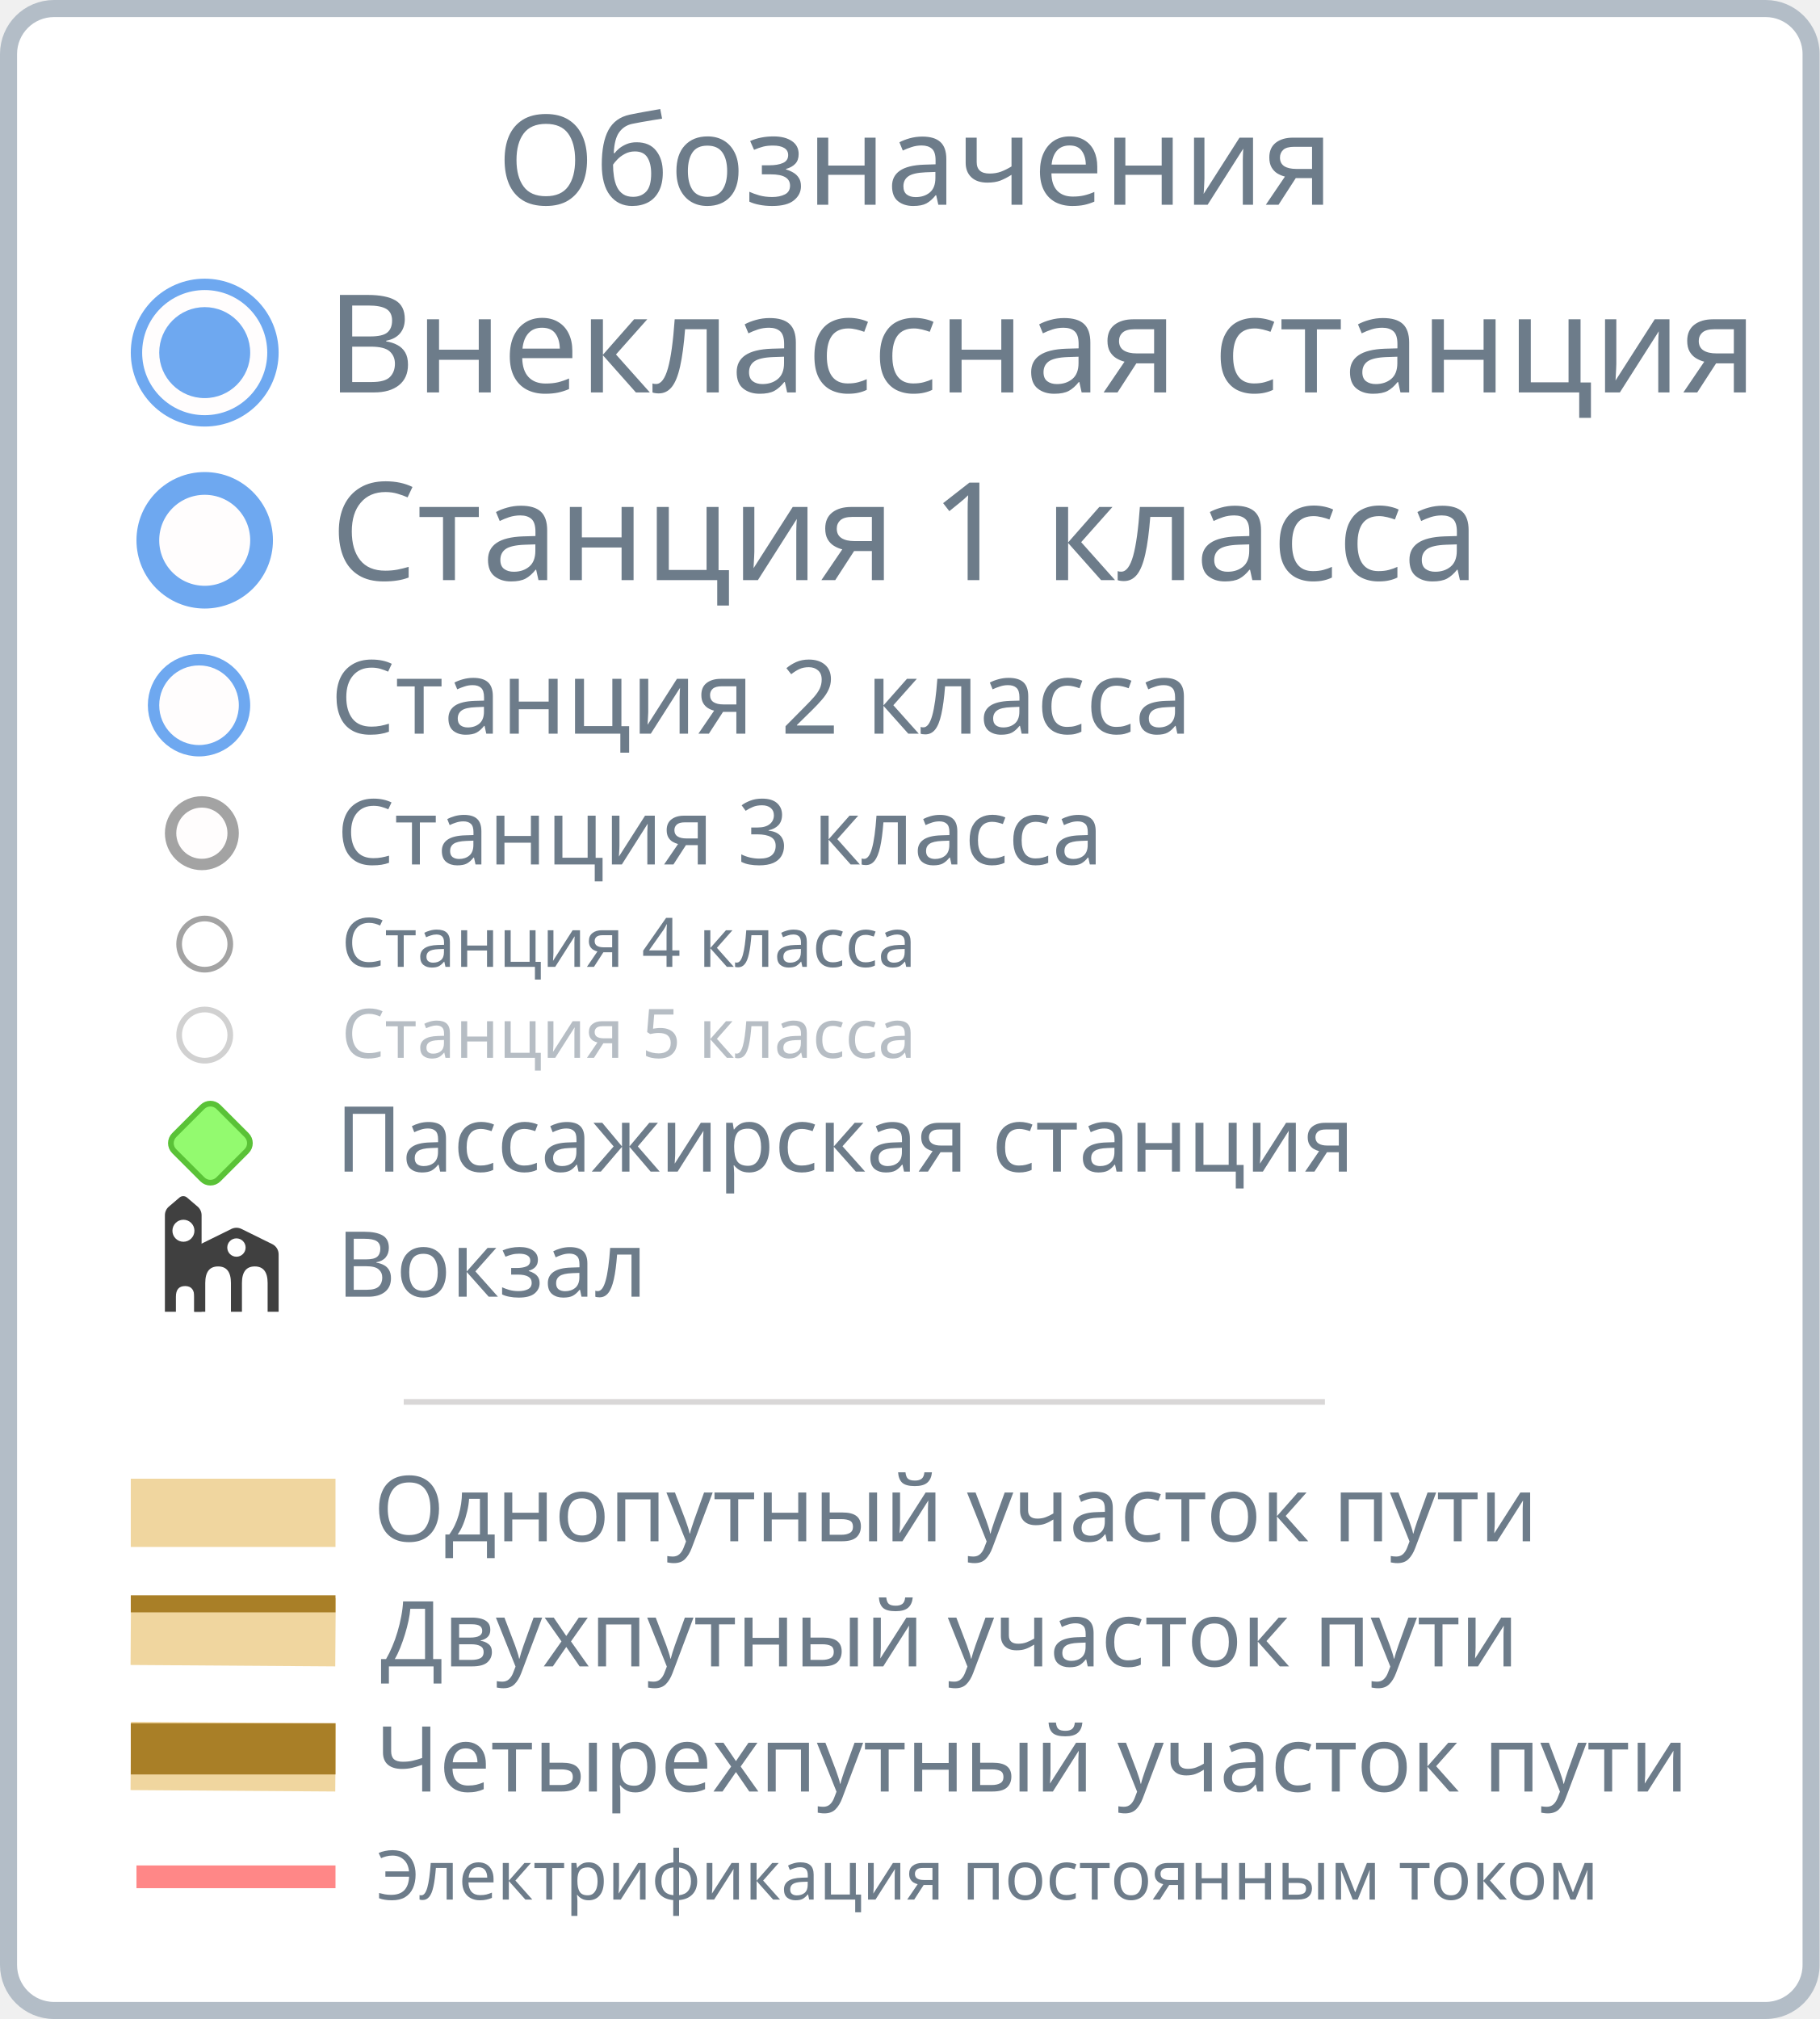
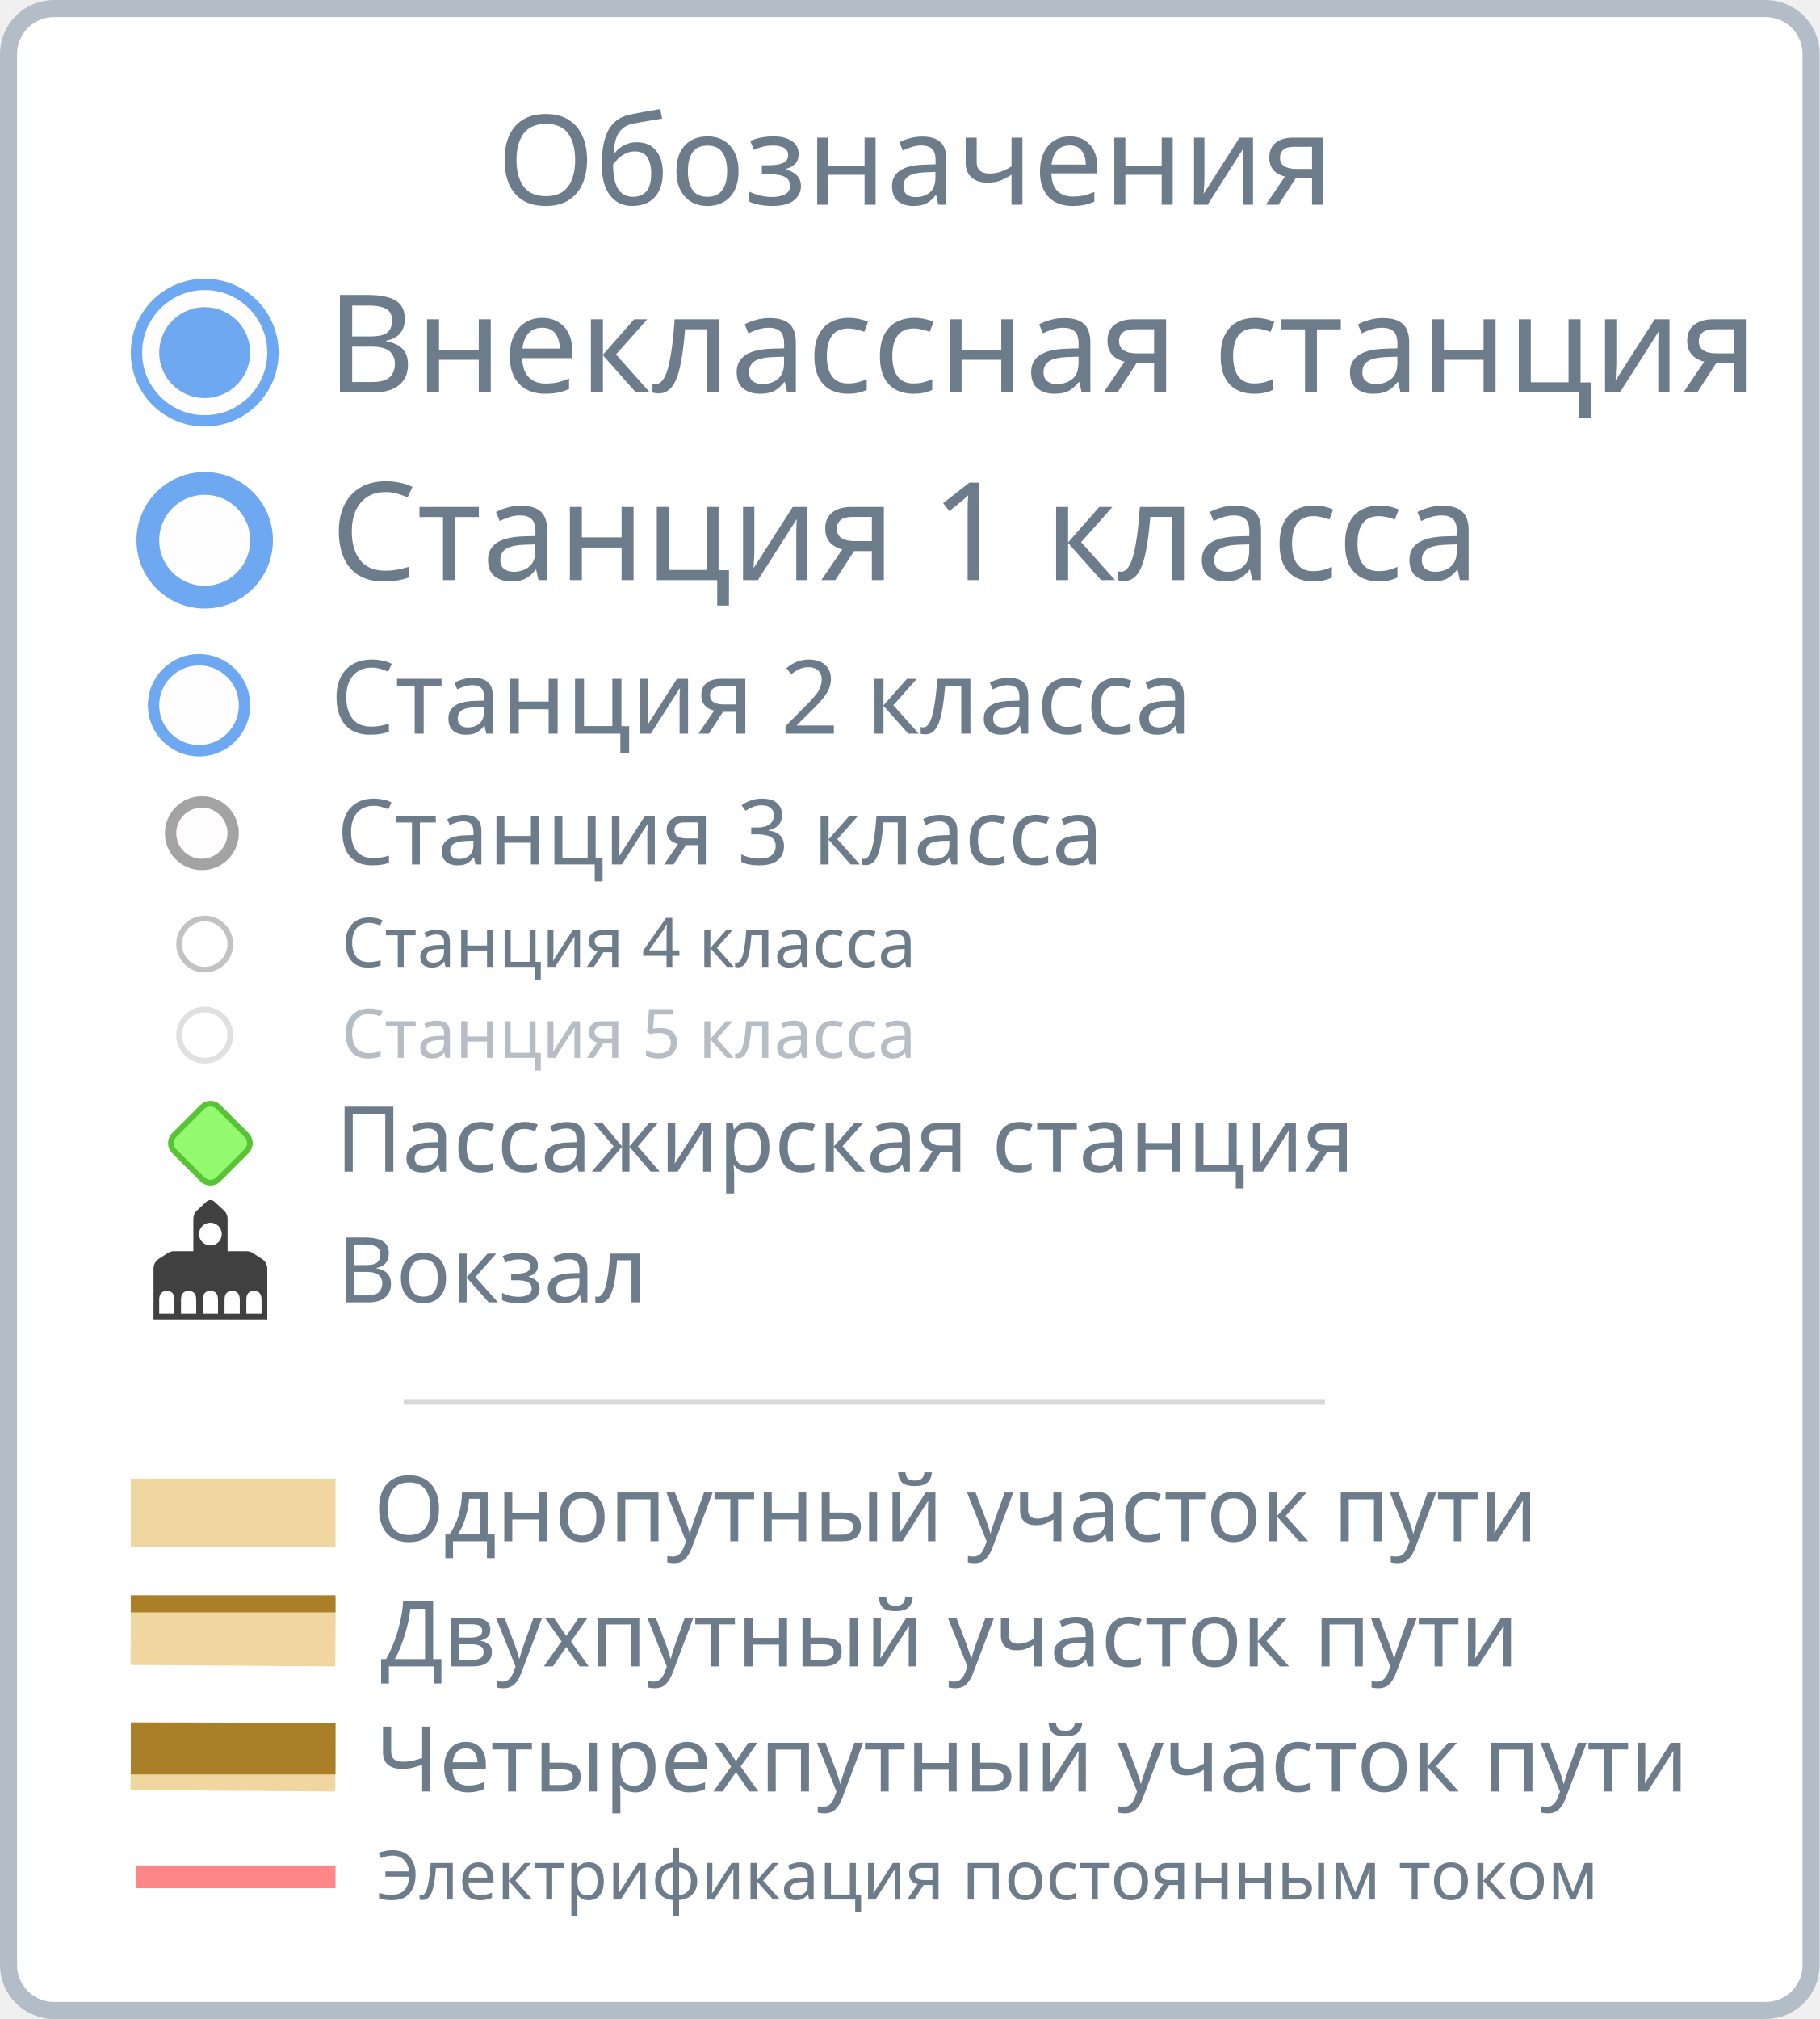
<svg xmlns="http://www.w3.org/2000/svg" width="320px" height="355px" viewBox="0 0 320 355" version="1.1">
  <g id="moscow_legend" stroke="none" stroke-width="1" fill="none" fill-rule="evenodd">
    <rect id="Rectangle" stroke="#B3BDC7" stroke-width="3" fill="#FFFFFF" x="1.5" y="1.5" width="317" height="352" rx="8" />
    <g id="Group-6" transform="translate(24, 322)">
      <text id="Электрификация-посто" font-family="AvenirNext-Regular, Avenir Next" font-size="12" font-weight="normal" fill="#6D7C8A">
        <tspan x="42.228" y="12">Электрификация постоянным током</tspan>
      </text>
      <line x1="6.39488462e-13" y1="8" x2="35" y2="8" id="Path-7" stroke="#FF8787" stroke-width="4" />
    </g>
    <g id="Group-5" transform="translate(23, 277)">
      <text id="Двухпутный-участок-п" font-family="AvenirNext-Regular, Avenir Next" font-size="16" font-weight="normal" fill="#6D7C8A">
        <tspan x="43.92" y="16">Двухпутный участок пути</tspan>
      </text>
      <g id="Group" transform="translate(0, 4)">
        <line x1="36" y1="6" x2="0" y2="5.75" id="Path-5" stroke="#F0D69F" stroke-width="12" />
        <line x1="36" y1="1" x2="1.13686838e-13" y2="1" id="Path-13" stroke="#A97F27" stroke-width="3" />
      </g>
    </g>
    <g id="Group-5" transform="translate(23, 299)">
      <text id="Четырехпутный-участо" font-family="AvenirNext-Regular, Avenir Next" font-size="16" font-weight="normal" fill="#6D7C8A">
        <tspan x="43.072" y="16">Четырехпутный участок пути</tspan>
      </text>
      <g id="Group" transform="translate(0, 7)">
        <line x1="36" y1="3" x2="0" y2="2.75" id="Path-5" stroke="#F0D69F" stroke-width="12" />
        <line x1="36" y1="1.5" x2="1.02318154e-12" y2="1.5" id="Path-13" stroke="#A97F27" stroke-width="9" />
      </g>
    </g>
    <g id="Group-3" transform="translate(23, 255)">
      <text id="Однопутный-участок-п" font-family="AvenirNext-Regular, Avenir Next" font-size="16" font-weight="normal" fill="#6D7C8A">
        <tspan x="42.692" y="16">Однопутный участок пути</tspan>
      </text>
      <line x1="36" y1="11" x2="0" y2="11" id="Path-5" stroke="#F0D69F" stroke-width="12" />
    </g>
    <g id="Group-4" transform="translate(23, 45)">
      <g id="st_" transform="translate(1, 33)">
        <text id="Станция-1-класса" font-family="AvenirNext-Regular, Avenir Next" font-size="24" font-weight="normal" fill="#6D7C8A">
          <tspan x="34.116" y="24">Станция 1 класса</tspan>
        </text>
        <g id="st" transform="translate(0, 5)" fill="#FFFDFD" stroke="#6EA8F0" stroke-width="4">
          <circle id="Oval" cx="12" cy="12" r="10" />
        </g>
      </g>
      <g id="st_" transform="translate(3, 66)">
        <g id="st" transform="translate(0, 4)" fill="#FFFDFD" stroke="#6EA8F0" stroke-width="2">
          <circle id="Oval" cx="9" cy="9" r="8" />
        </g>
        <text id="Станция-2-класса" font-family="AvenirNext-Regular, Avenir Next" font-size="18" font-weight="normal" fill="#6D7C8A">
          <tspan x="32.087" y="18">Станция 2 класса</tspan>
        </text>
      </g>
      <g id="st_" transform="translate(6, 91)">
        <g id="st" transform="translate(0, 4)" fill="#FFFDFD" stroke="#A3A3A3" stroke-width="2">
          <circle id="Oval" cx="6.5" cy="6.5" r="5.5" />
        </g>
        <text id="Станция-3-класса" font-family="AvenirNext-Regular, Avenir Next" font-size="16" font-weight="normal" fill="#6D7C8A">
          <tspan x="30.244" y="16">Станция 3 класса</tspan>
        </text>
      </g>
      <g id="st_" transform="translate(8, 113)">
-         <g id="st" transform="translate(0, 3)" fill="#FFFFFF" stroke="#A3A3A3">
+         <g id="st" transform="translate(0, 3)" fill="#FFFFFF" stroke="#C3C1C1">
          <circle id="Oval" transform="translate(5, 5) scale(-1, 1) translate(-5, -5) " cx="5" cy="5" r="4.5" />
        </g>
        <text id="Станция-4-класса" font-family="AvenirNext-Regular, Avenir Next" font-size="12" font-weight="normal" fill="#6D7C8A">
          <tspan x="29.058" y="12">Станция 4 класса</tspan>
        </text>
      </g>
      <g id="st_" opacity="0.502" transform="translate(8, 129)">
-         <g id="st" transform="translate(0, 3)" fill="#FFFFFF" stroke="#A3A3A3">
+         <g id="st" transform="translate(0, 3)" fill="#FFFFFF" stroke="#C3C1C1">
          <circle id="Oval" transform="translate(5, 5) scale(-1, 1) translate(-5, -5) " cx="5" cy="5" r="4.5" />
        </g>
        <text id="Станция-5-класса" font-family="AvenirNext-Regular, Avenir Next" font-size="12" font-weight="normal" fill="#6D7C8A">
          <tspan x="29.058" y="12">Станция 5 класса</tspan>
        </text>
      </g>
      <g id="st_">
        <text id="Внеклассная-станция" font-family="AvenirNext-Regular, Avenir Next" font-size="24" font-weight="normal" fill="#6D7C8A">
          <tspan x="34.452" y="24">Внеклассная станция</tspan>
        </text>
        <g id="st" transform="translate(0, 4)">
          <circle id="Oval" stroke="#6EA8F0" stroke-width="2" fill="#FFFDFD" cx="13" cy="13" r="12" />
          <circle id="Oval" fill="#6EA8F0" cx="13" cy="13" r="8" />
        </g>
      </g>
      <g id="Group-2" transform="translate(5, 145)">
        <rect id="Rectangle" stroke="#5AC237" fill="#93FA6F" transform="translate(9, 11) rotate(-45) translate(-9, -11) " x="3.5" y="5.5" width="11" height="11" rx="2" />
        <text id="Пассажирская-станция" font-family="AvenirNext-Regular, Avenir Next" font-size="16" font-weight="normal" fill="#6D7C8A">
          <tspan x="31.052" y="16">Пассажирская станция</tspan>
        </text>
      </g>
-       <g id="zd_vkz" transform="translate(6, 165)" fill="#404040">
-         <path d="M13.465,6.083 L18.885,8.755 C19.568,9.092 20,9.788 20,10.549 L20,20.645 L18.065,20.645 L18.065,15.599 C18.065,13.651 17.312,12.677 15.806,12.677 C14.301,12.677 13.548,13.651 13.548,15.599 L13.548,15.599 L13.548,20.645 L11.613,20.645 L11.613,15.599 C11.613,13.651 10.86,12.677 9.355,12.677 C7.849,12.677 7.097,13.651 7.097,15.599 L7.097,15.599 L7.097,20.645 L5.161,20.645 L5.161,9.305 L11.696,6.083 C12.254,5.808 12.908,5.808 13.465,6.083 Z M12.581,7.742 C11.69,7.742 10.968,8.464 10.968,9.355 C10.968,10.246 11.69,10.968 12.581,10.968 C13.471,10.968 14.194,10.246 14.194,9.355 C14.194,8.464 13.471,7.742 12.581,7.742 Z" id="Combined-Shape" />
-         <path d="M3.875,0.553 L5.749,2.151 C6.195,2.531 6.452,3.087 6.452,3.673 L6.452,20.645 L5.161,20.645 L5.161,18.003 C5.161,16.817 4.676,16.194 3.706,16.135 L3.548,16.13 C2.473,16.13 1.935,16.754 1.935,18.003 L1.935,18.003 L1.935,20.645 L0,20.645 L0,3.673 C8.16447282e-16,3.087 0.257,2.531 0.703,2.151 L2.577,0.553 C2.951,0.234 3.501,0.234 3.875,0.553 Z M3.258,4.466 C2.189,4.466 1.322,5.333 1.322,6.402 C1.322,7.471 2.189,8.337 3.258,8.337 C4.327,8.337 5.193,7.471 5.193,6.402 C5.193,5.333 4.327,4.466 3.258,4.466 Z" id="Combined-Shape" />
+       <g id="zd_vkz" transform="translate(4, 166)" fill="#404040">
+         <path d="M10.68,0.264 L12.377,1.827 C12.788,2.205 13.022,2.739 13.022,3.298 L13.022,14.993 L7,14.993 L7,3.294 C7,2.737 7.232,2.206 7.64,1.827 L9.322,0.267 C9.705,-0.088 10.296,-0.089 10.68,0.264 Z M10,3.985 C8.895,3.985 8,4.88 8,5.985 C8,7.089 8.895,7.985 10,7.985 C11.105,7.985 12,7.089 12,5.985 C12,4.88 11.105,3.985 10,3.985 Z" id="Combined-Shape" />
+         <path d="M16.356,8.993 C16.739,8.993 17.114,9.103 17.437,9.31 L19.08,10.366 C19.654,10.733 20,11.368 20,12.049 L20,20.993 L0,20.993 L0,12.035 C-3.04544406e-16,11.362 0.339,10.733 0.902,10.363 L2.489,9.322 C2.815,9.107 3.197,8.993 3.587,8.993 L16.356,8.993 Z M2.339,15.985 C1.446,15.985 1,16.503 1,17.539 L1,17.539 L1,19.985 L3.678,19.985 L3.678,17.539 C3.678,16.503 3.231,15.985 2.339,15.985 Z M17.659,15.985 C16.766,15.985 16.32,16.503 16.32,17.539 L16.32,17.539 L16.32,19.985 L18.998,19.985 L18.998,17.539 C18.998,16.503 18.551,15.985 17.659,15.985 Z M6.169,15.985 C5.276,15.985 4.83,16.503 4.83,17.539 L4.83,17.539 L4.83,19.985 L7.508,19.985 L7.508,17.539 C7.508,16.503 7.061,15.985 6.169,15.985 Z M13.829,15.985 C12.936,15.985 12.49,16.503 12.49,17.539 L12.49,17.539 L12.49,19.985 L15.168,19.985 L15.168,17.539 C15.168,16.503 14.721,15.985 13.829,15.985 Z M9.999,15.985 C9.106,15.985 8.66,16.503 8.66,17.539 L8.66,17.539 L8.66,19.985 L11.338,19.985 L11.338,17.539 C11.338,16.503 10.891,15.985 9.999,15.985 Z" id="Combined-Shape" />
      </g>
      <text id="Вокзал" font-family="AvenirNext-Regular, Avenir Next" font-size="16" font-weight="normal" fill="#6D7C8A">
-         <tspan x="36.228" y="183">Вокзал</tspan>
+         <tspan x="36.228" y="184">Вокзал</tspan>
      </text>
    </g>
    <text id="Обозначения" font-family="AvenirNext-DemiBold, Avenir Next" font-size="22" font-weight="500" fill="#6D7C8A">
      <tspan x="87.394" y="36">Обозначения</tspan>
    </text>
    <line x1="233" y1="246.5" x2="71" y2="246.5" id="Path-140" stroke="#D9D7D7" />
+     <polyline id="Path-60" stroke="#375AF6" stroke-width="3" stroke-linecap="round" points="299.94 -224.69 335.5 -120.745 366 -75 341 3" />
  </g>
</svg>
